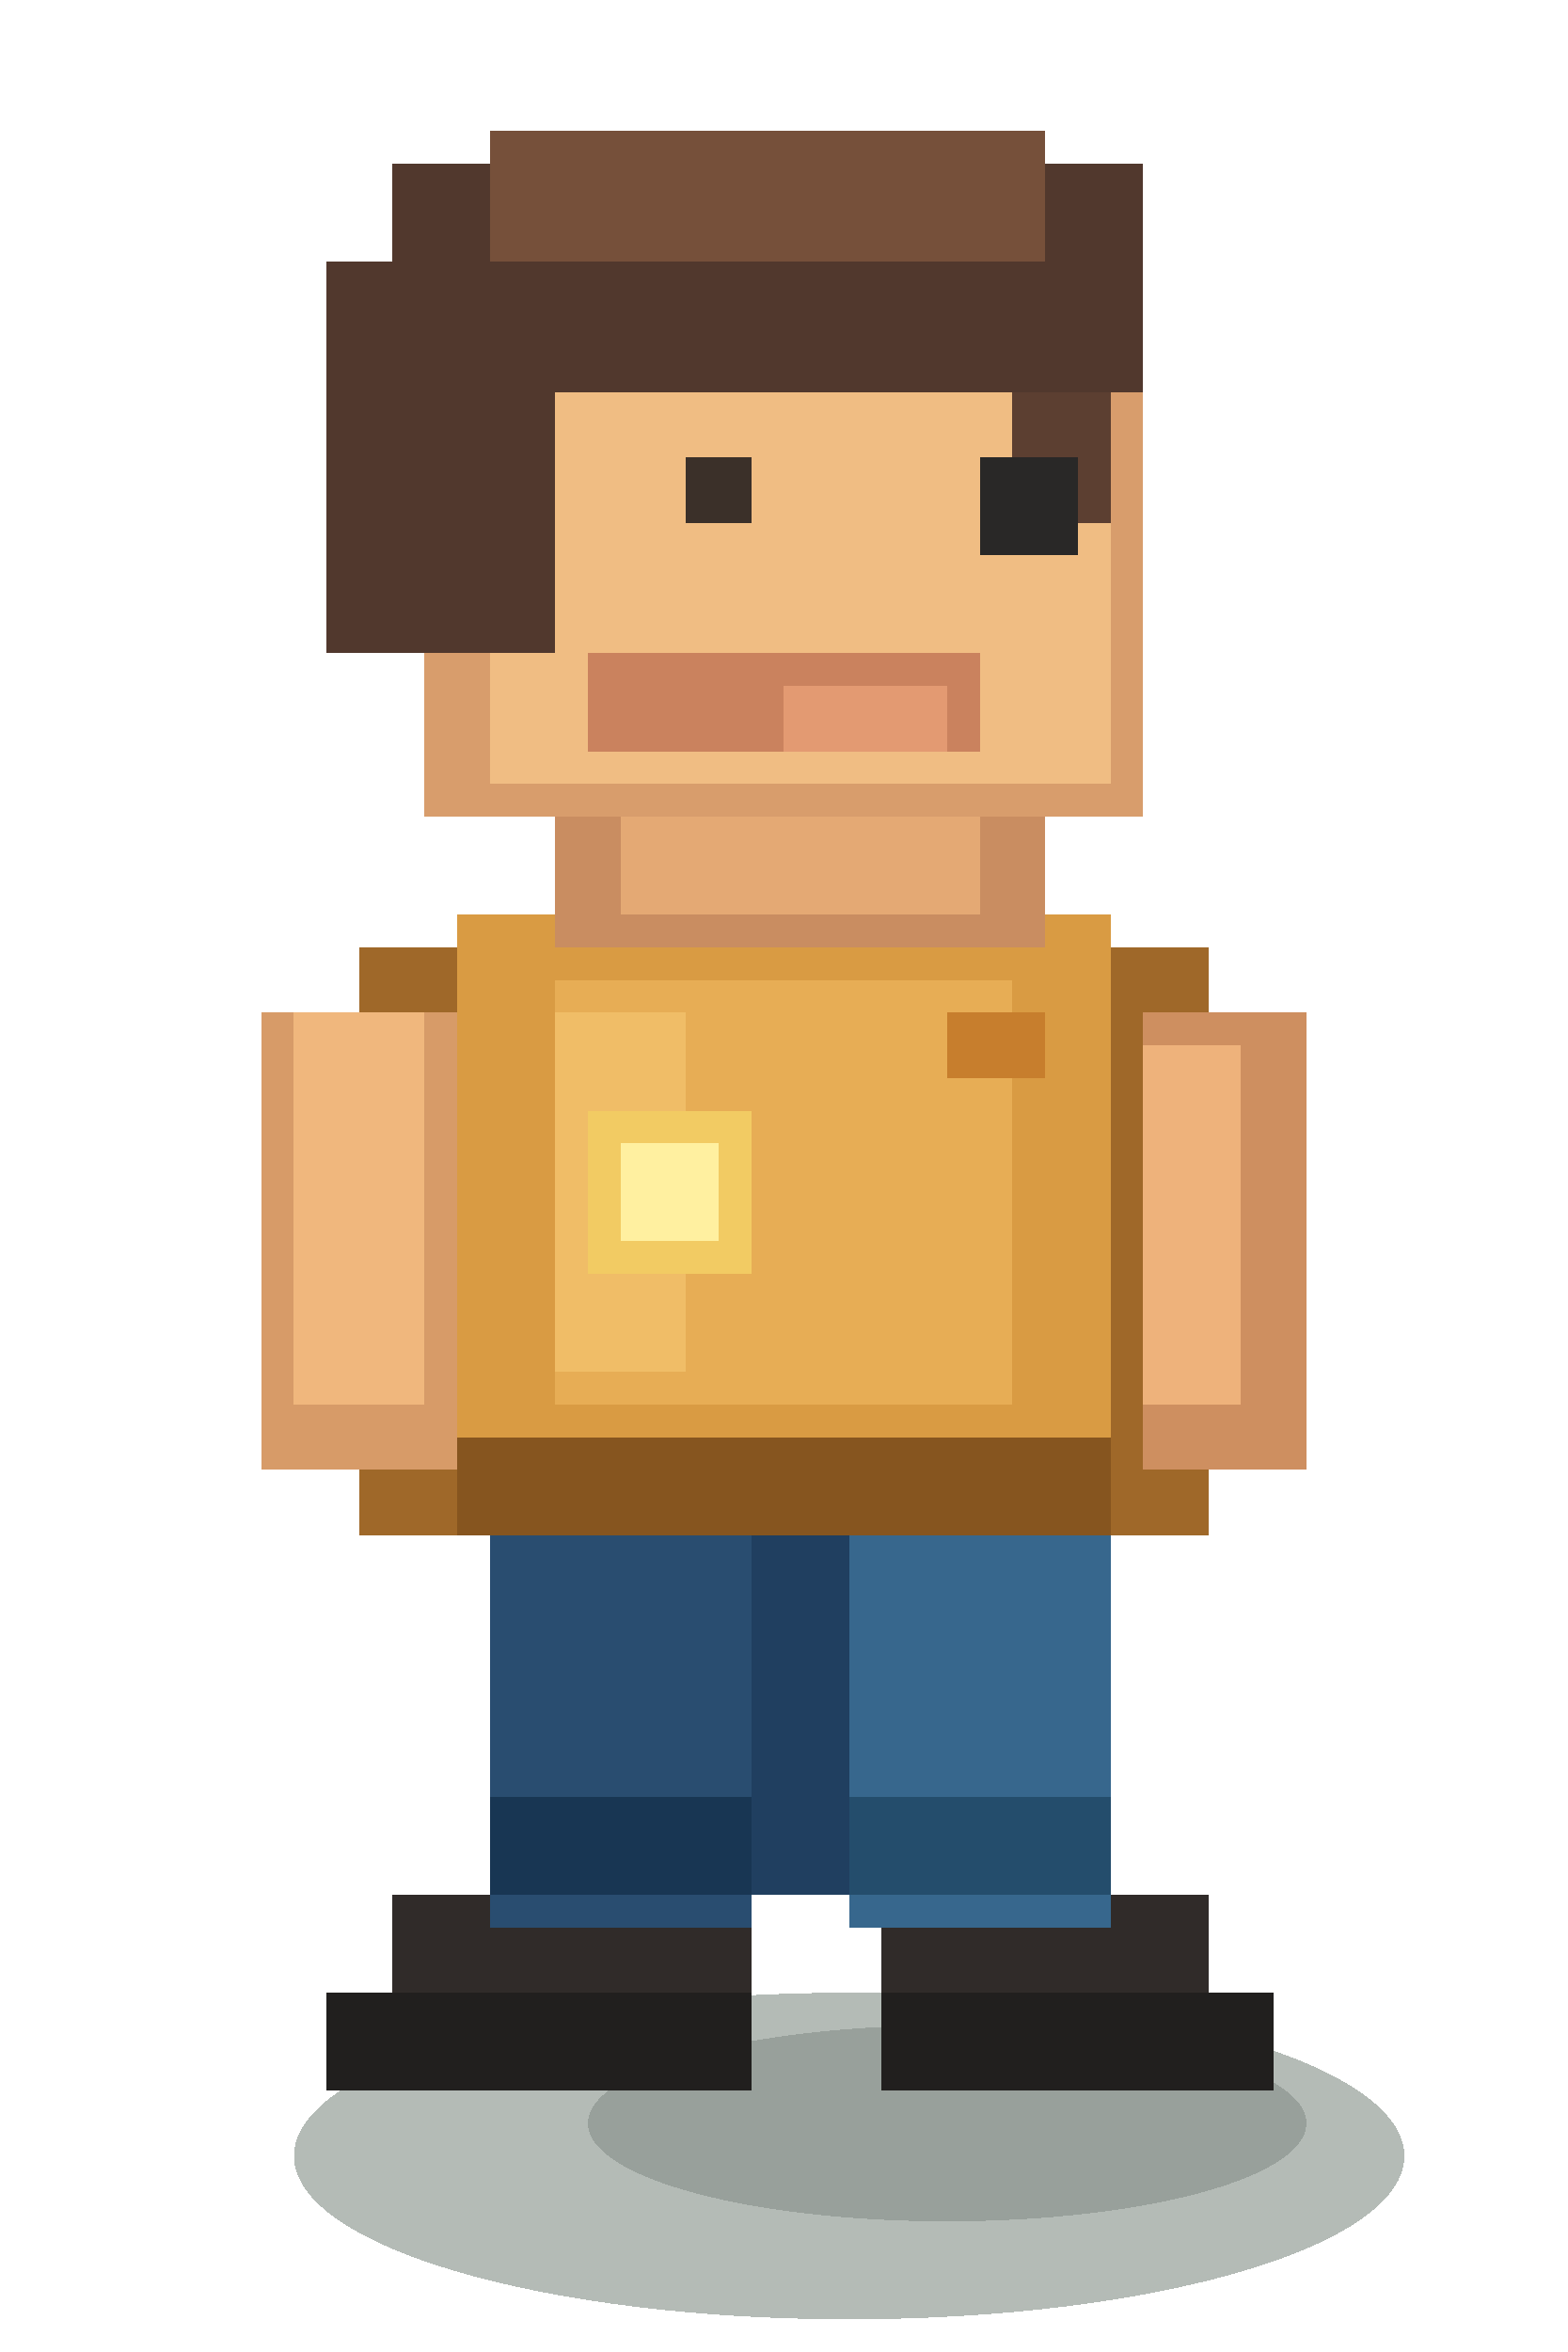
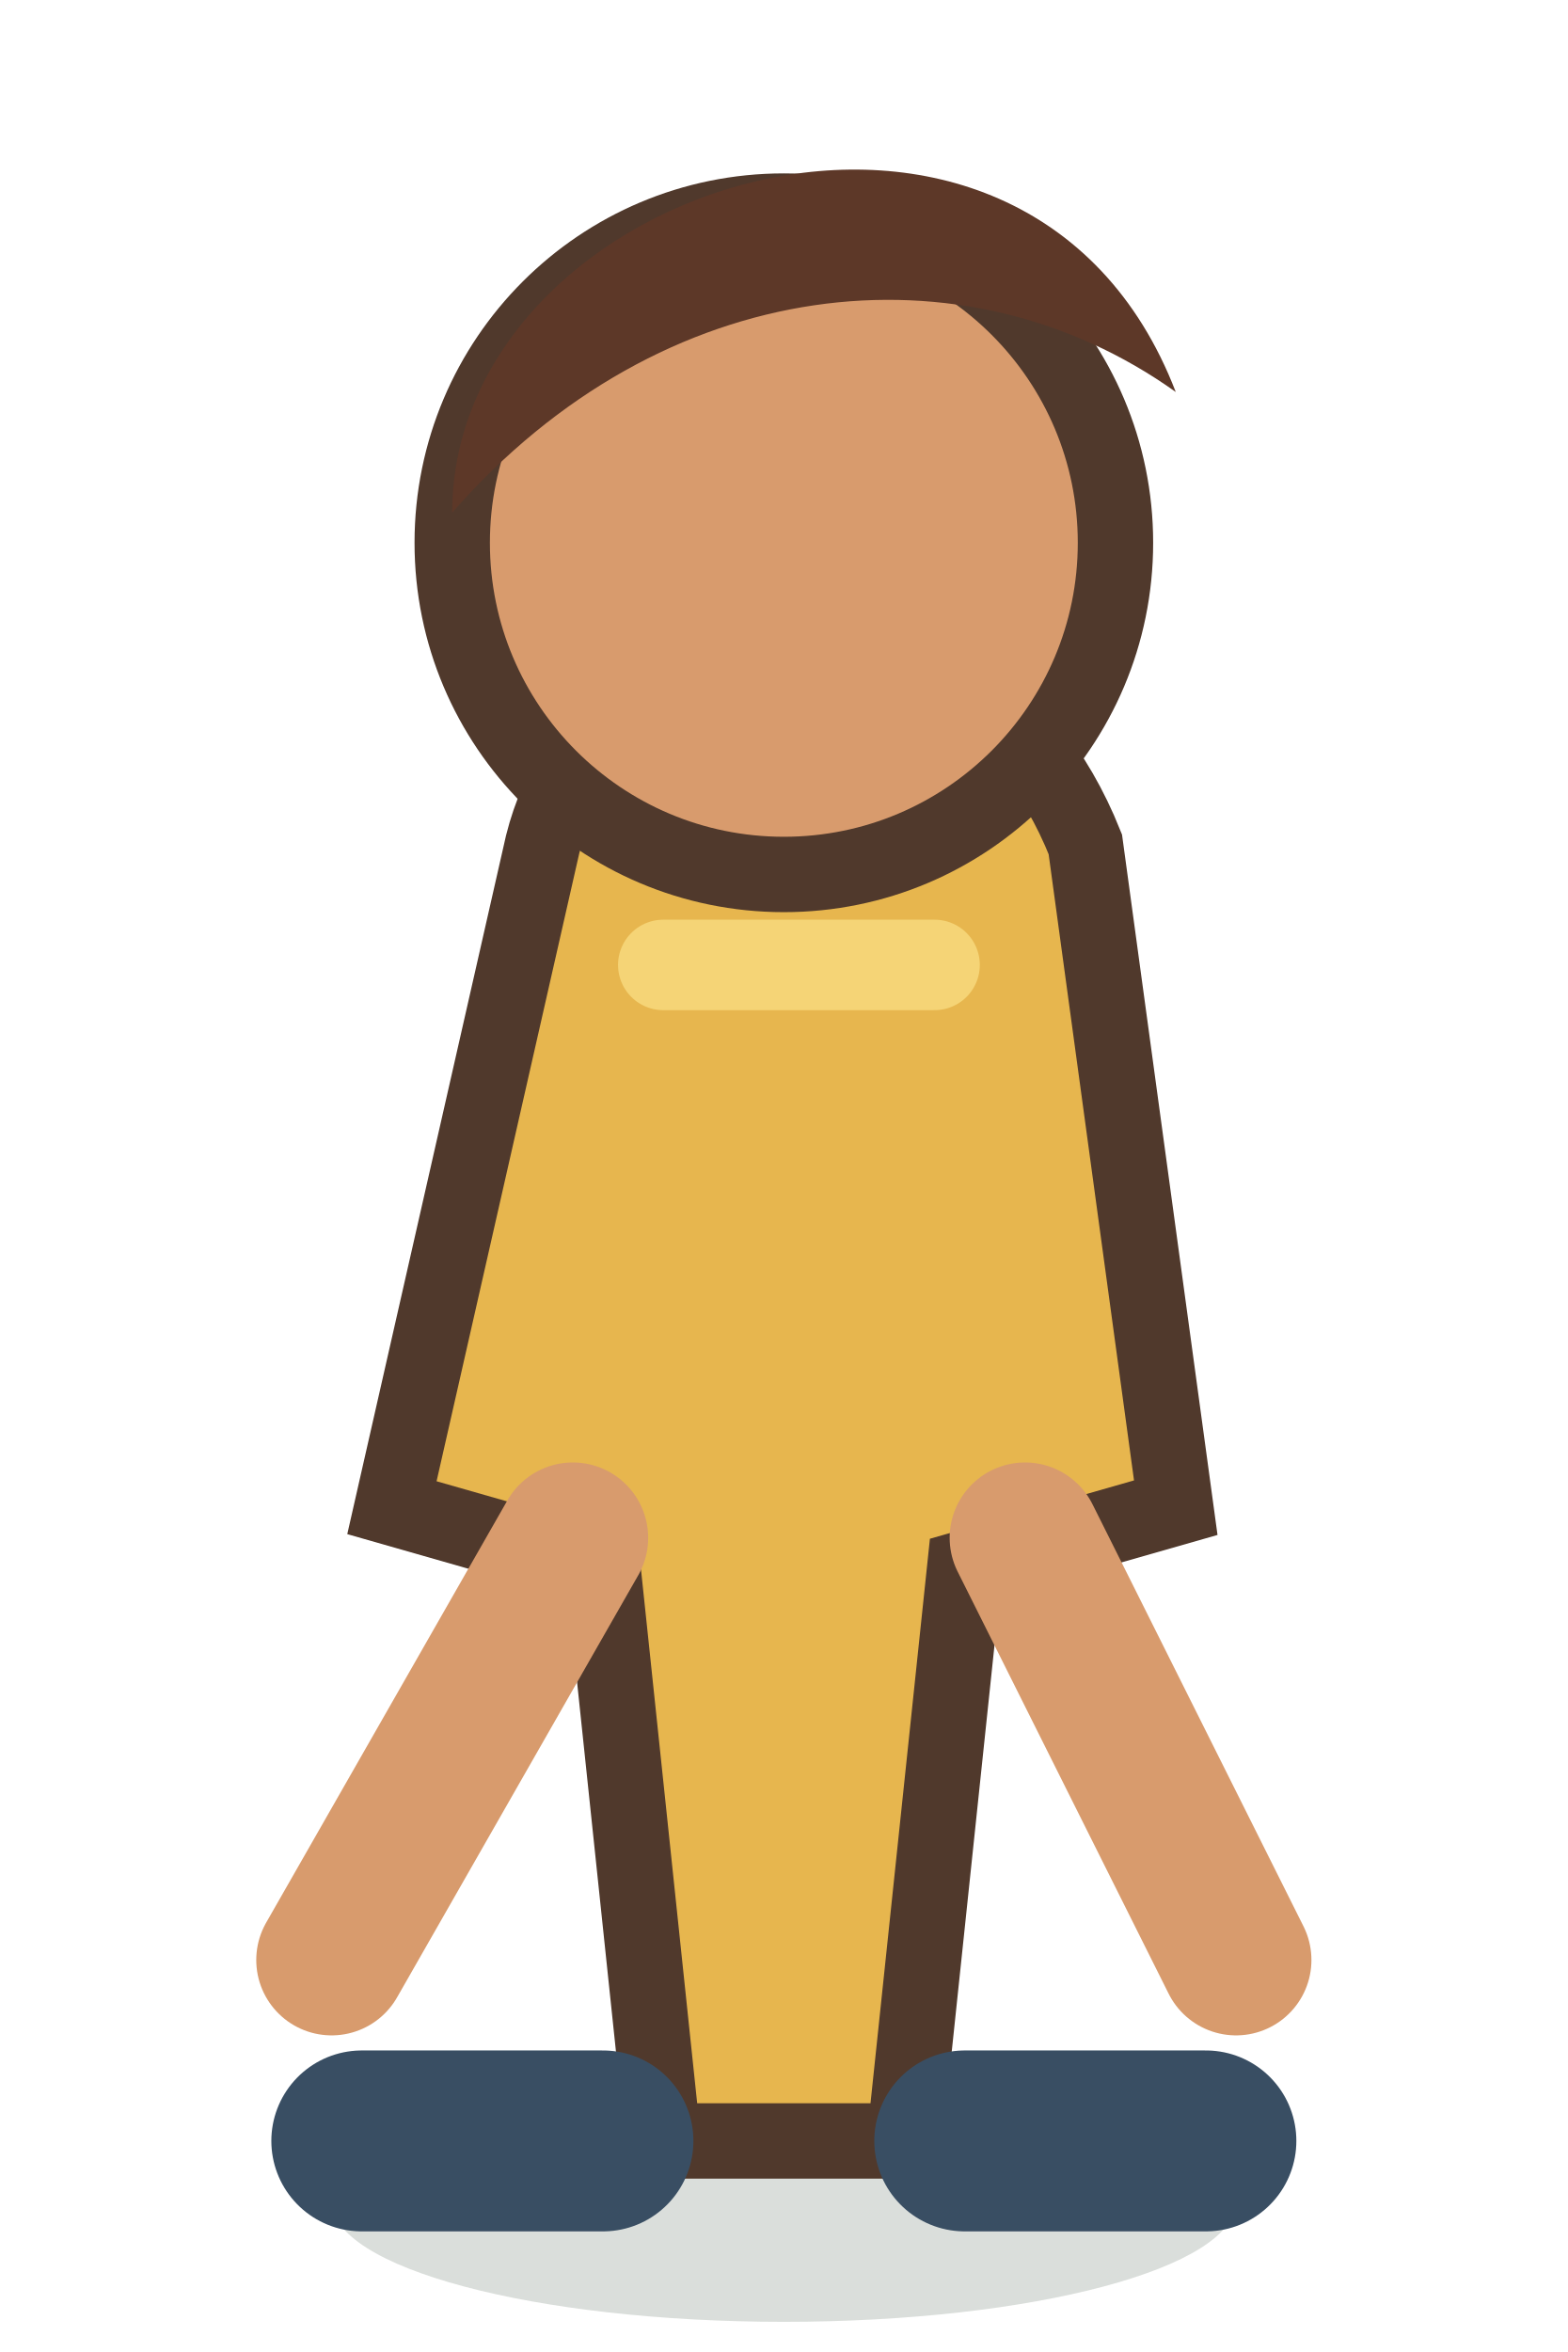
- <svg xmlns="http://www.w3.org/2000/svg" width="48" height="72" viewBox="0 0 48 72" shape-rendering="crispEdges">
-   <rect width="48" height="72" fill="none" />
-   <ellipse cx="26" cy="66" rx="17" ry="5" fill="#233829" opacity=".34" />
-   <ellipse cx="29" cy="65" rx="11" ry="3" fill="#18281f" opacity=".18" />
-   <rect x="12" y="58" width="11" height="5" fill="#302b29" />
-   <rect x="10" y="61" width="13" height="3" fill="#211f1e" />
-   <rect x="27" y="58" width="10" height="5" fill="#302b29" />
-   <rect x="27" y="61" width="12" height="3" fill="#211f1e" />
-   <rect x="15" y="43" width="8" height="16" fill="#294d70" />
-   <rect x="23" y="43" width="3" height="15" fill="#203f60" />
-   <rect x="26" y="43" width="8" height="16" fill="#37678d" />
-   <rect x="15" y="55" width="8" height="3" fill="#183653" />
-   <rect x="26" y="55" width="8" height="3" fill="#244d6c" />
-   <rect x="11" y="29" width="26" height="18" fill="#9f6829" />
-   <rect x="14" y="28" width="20" height="18" fill="#d99b43" />
-   <rect x="17" y="30" width="14" height="13" fill="#e7ad55" />
-   <rect x="17" y="31" width="4" height="11" fill="#f0bd67" />
-   <rect x="14" y="44" width="20" height="3" fill="#86551f" />
-   <rect x="8" y="31" width="6" height="14" fill="#d79b68" />
-   <rect x="9" y="31" width="4" height="12" fill="#f0b77d" />
-   <rect x="35" y="31" width="5" height="14" fill="#ce8f60" />
-   <rect x="35" y="32" width="3" height="11" fill="#eeb27b" />
-   <rect x="17" y="21" width="15" height="8" fill="#c98d61" />
-   <rect x="19" y="21" width="11" height="7" fill="#e4a974" />
-   <rect x="13" y="8" width="22" height="17" fill="#d89d6c" />
-   <rect x="15" y="7" width="19" height="17" fill="#f0bd83" />
-   <rect x="12" y="5" width="23" height="7" fill="#51382d" />
-   <rect x="10" y="8" width="7" height="12" fill="#51382d" />
-   <rect x="15" y="4" width="17" height="4" fill="#76503a" />
-   <rect x="31" y="12" width="3" height="4" fill="#5c3f31" />
-   <rect x="30" y="14" width="3" height="3" fill="#292827" />
-   <rect x="21" y="14" width="2" height="2" fill="#3b3029" />
-   <rect x="18" y="20" width="12" height="3" fill="#ca825e" />
-   <rect x="24" y="21" width="5" height="2" fill="#e39a72" />
-   <rect x="18" y="34" width="5" height="5" fill="#f2cb63" />
-   <rect x="19" y="35" width="3" height="3" fill="#fff0a0" />
-   <rect x="29" y="31" width="3" height="2" fill="#c77e2d" />
+ <svg xmlns="http://www.w3.org/2000/svg" width="52" height="78" viewBox="0 0 52 78">
+   <ellipse cx="26" cy="73" rx="15" ry="4" fill="#324a35" opacity=".18" />
+   <path d="M18 28c2-8 14-10 18 0l3 22-7 2-2 19h-8l-2-19-7-2z" fill="#e7b64e" stroke="#50392c" stroke-width="2.5" />
+   <circle cx="26" cy="18" r="11" fill="#d89b6d" stroke="#50392c" stroke-width="2.5" />
+   <path d="M15 17c0-11 19-17 24-4-7-5-17-4-24 4z" fill="#5d3828" />
+   <path d="M19 51l-8 14M34 51l7 14" stroke="#d89b6d" stroke-width="5" stroke-linecap="round" />
+   <path d="M20 71h-8M32 71h8" stroke="#394e63" stroke-width="6" stroke-linecap="round" />
+   <path d="M22 32h9" stroke="#f5d476" stroke-width="3" stroke-linecap="round" />
</svg>
